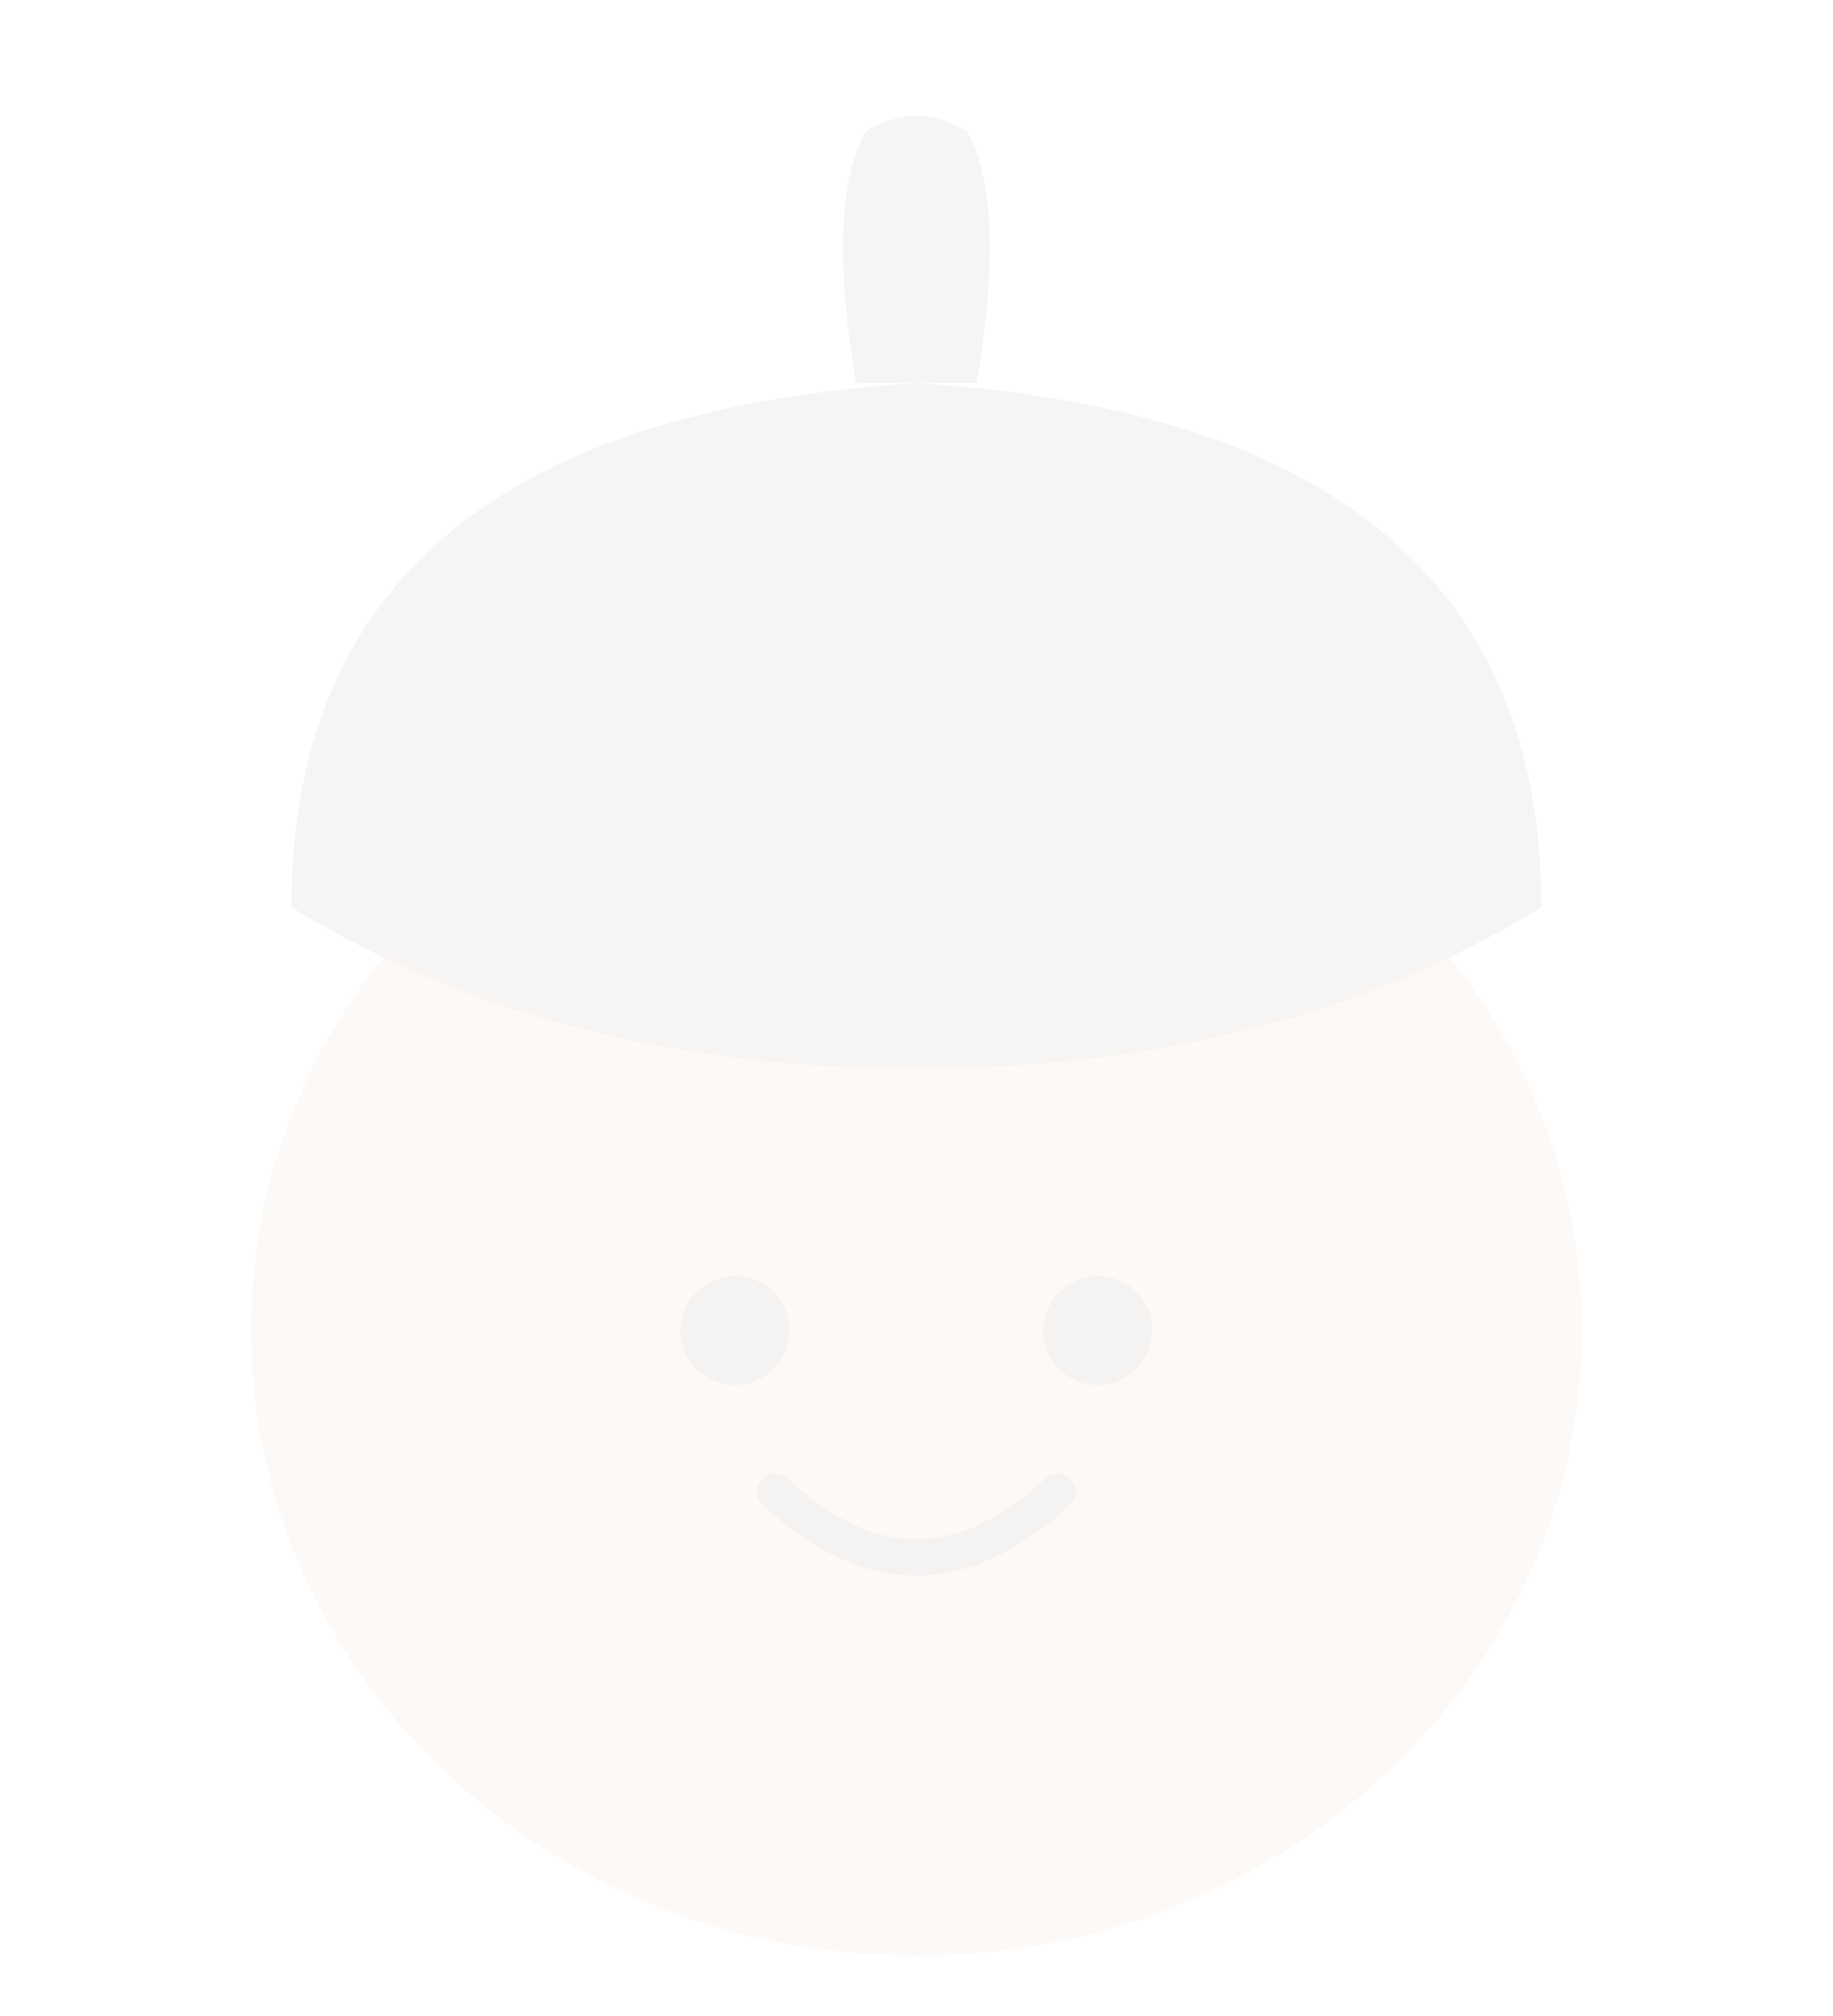
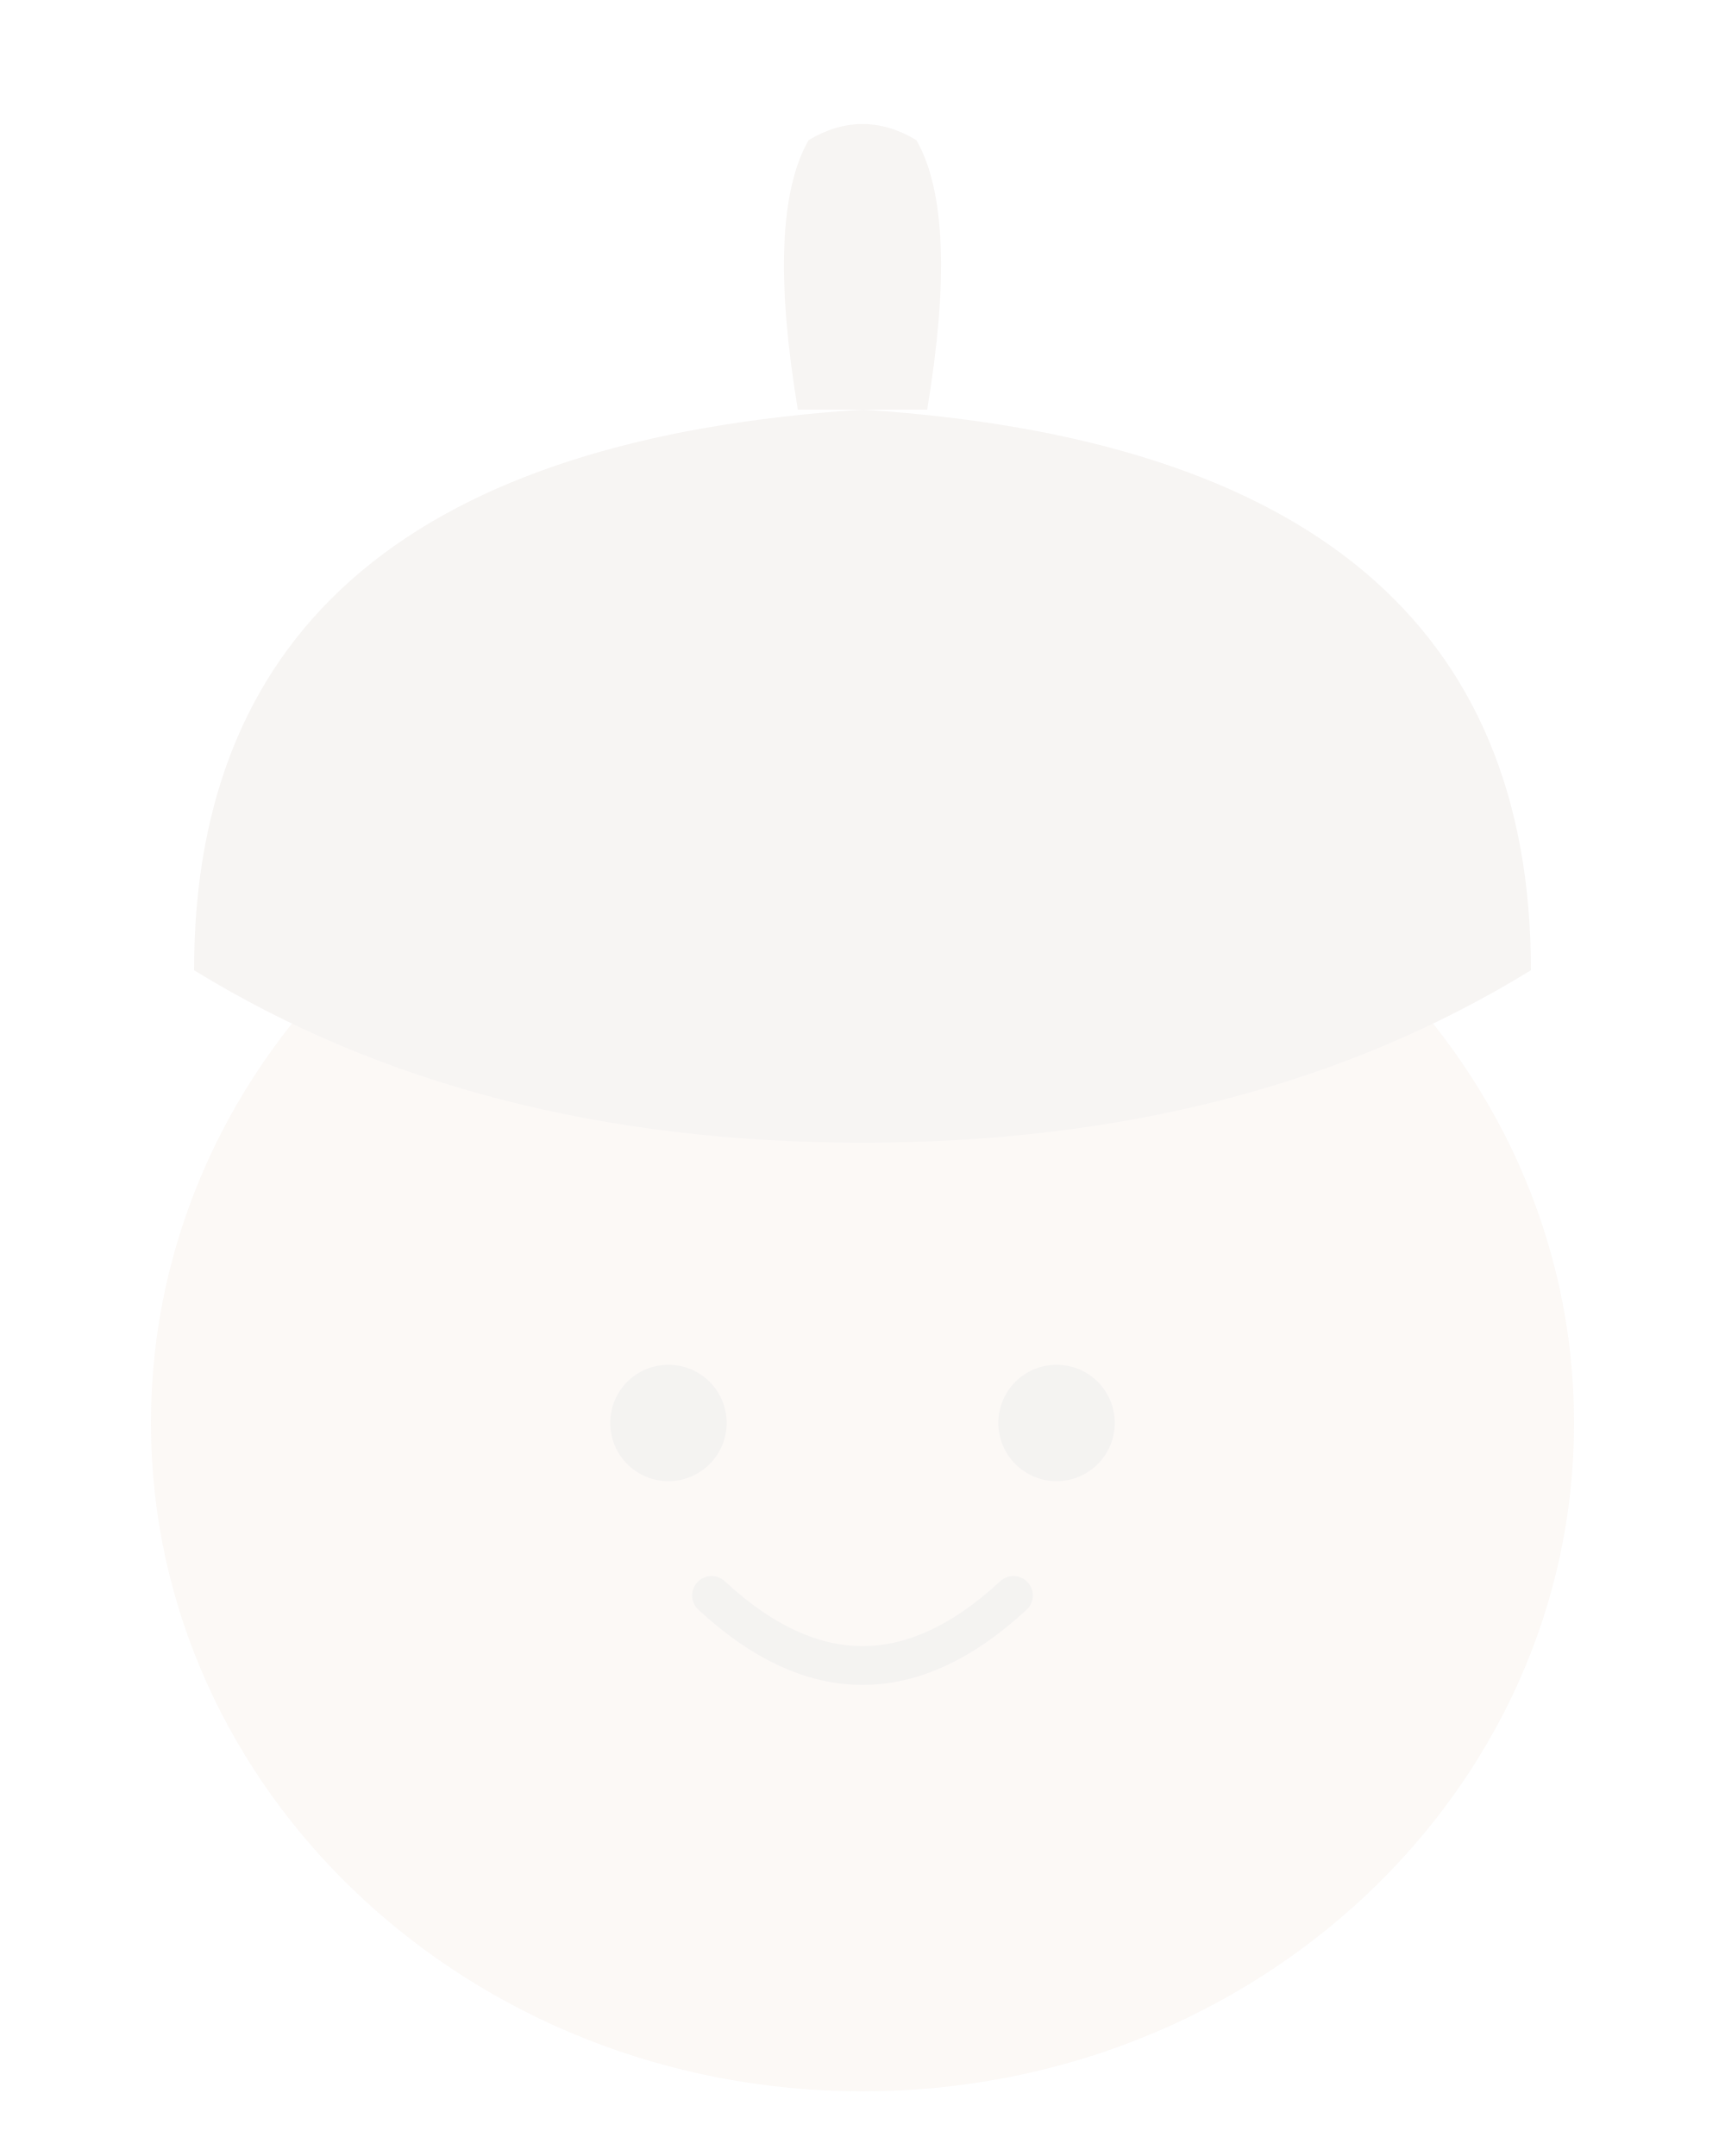
- <svg xmlns="http://www.w3.org/2000/svg" width="200" height="220" viewBox="-40 -60 80 100" opacity="0.06">
-   <ellipse cx="0" cy="6" rx="33" ry="31" fill="#c8956a" />
-   <path d="M-31,-15 Q-31,-39 0,-41 Q31,-39 31,-15 Q18,-7 0,-7 Q-18,-7 -31,-15Z" fill="#7a5438" />
-   <path d="M-3,-41 Q-4.5,-50 -2.5,-53.5 Q0,-55 2.5,-53.5 Q4.5,-50 3,-41" fill="#7a5438" />
+ <svg opacity=".06" viewBox="-40 -60 80 100">
+   <ellipse cy="6" fill="#c8956a" rx="33" ry="31" />
+   <path fill="#7a5438" d="M-31-15q0-24 31-26 31 2 31 26Q18-7 0-7t-31-8m28-26q-1.5-9 .5-12.5 2.5-1.5 5 0Q4.5-50 3-41" />
  <circle cx="-9" cy="6" r="2.7" fill="#4a3018" />
  <circle cx="9" cy="6" r="2.7" fill="#4a3018" />
-   <path d="M-7,14 Q0,20.5 7,14" stroke="#4a3018" stroke-width="1.8" stroke-linecap="round" fill="none" />
+   <path fill="none" stroke="#4a3018" stroke-linecap="round" stroke-width="1.8" d="M-7 14q7 6.5 14 0" />
</svg>
